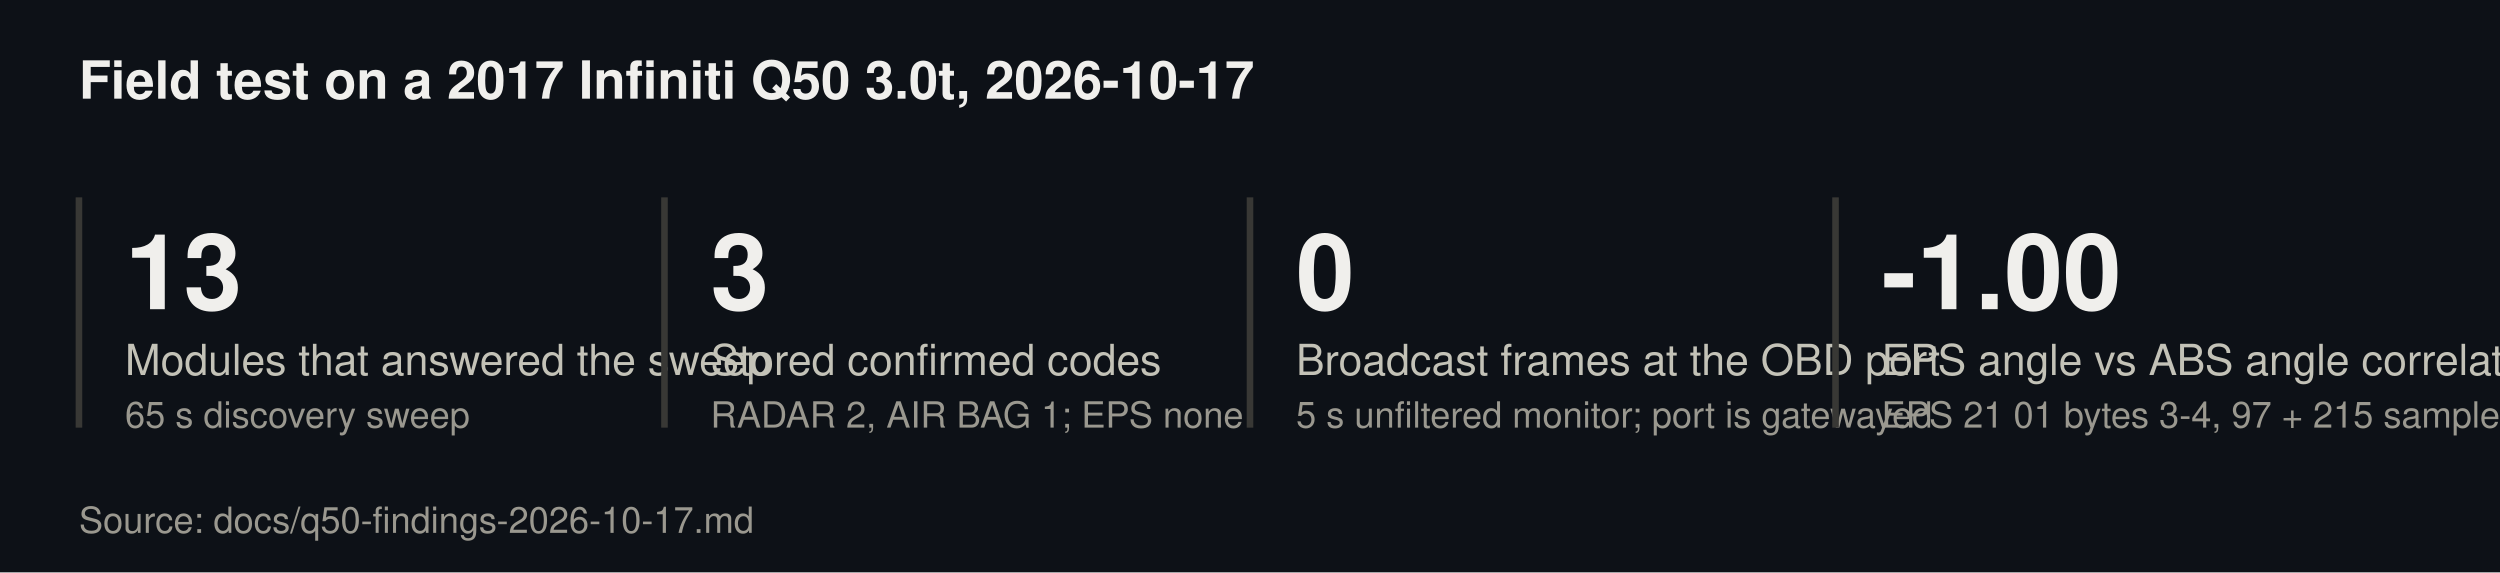
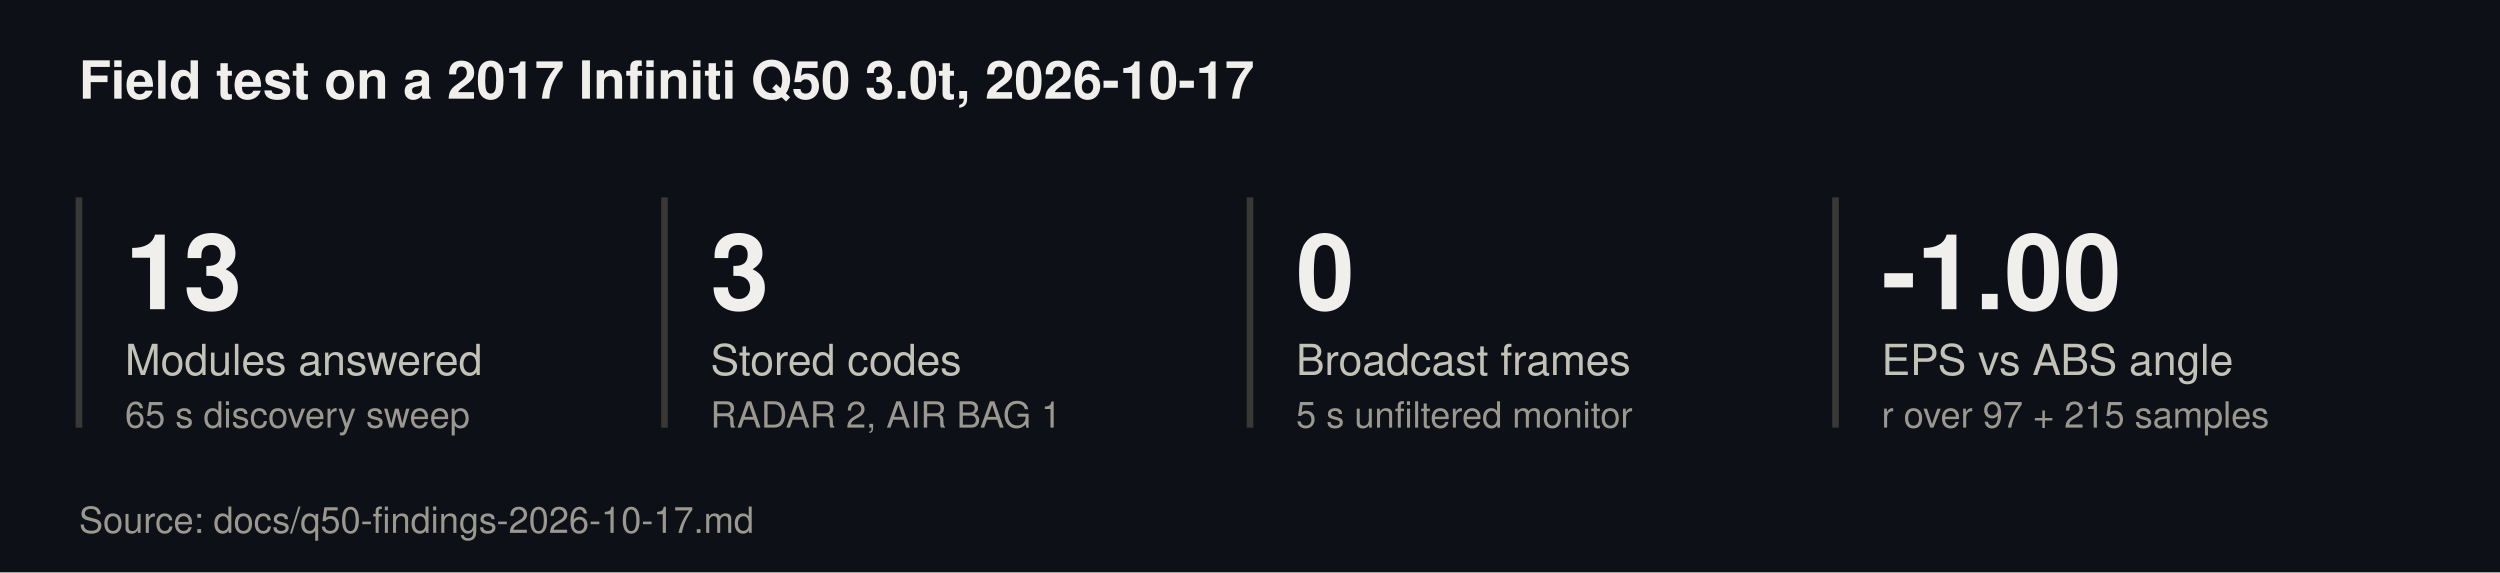
<svg xmlns="http://www.w3.org/2000/svg" viewBox="0 0 760 174" width="760" height="174" font-family="system-ui, -apple-system, 'Segoe UI', Helvetica, Arial, sans-serif" role="img">
  <rect width="100%" height="100%" fill="#0d1117" />
  <text x="24.0" y="30.0" font-size="16" font-weight="600" fill="#f0efec" text-anchor="start">Field test on a 2017 Infiniti Q50 3.0t, 2026-10-17</text>
  <line x1="24.0" y1="60.0" x2="24.0" y2="130.0" stroke="#383835" stroke-width="2" />
  <text x="38.0" y="94.0" font-size="32" font-weight="600" fill="#f0efec" text-anchor="start">13</text>
-   <text x="38.0" y="114.0" font-size="13" font-weight="400" fill="#c3c2b7" text-anchor="start">Modules that answered the sweep</text>
+   <text x="38.0" y="114.0" font-size="13" font-weight="400" fill="#c3c2b7" text-anchor="start">Modules answered</text>
  <text x="38.0" y="130.0" font-size="11" font-weight="400" fill="#9a988f" text-anchor="start">65 s discovery sweep</text>
  <line x1="202.0" y1="60.0" x2="202.0" y2="130.0" stroke="#383835" stroke-width="2" />
  <text x="216.0" y="94.0" font-size="32" font-weight="600" fill="#f0efec" text-anchor="start">3</text>
-   <text x="216.0" y="114.0" font-size="13" font-weight="400" fill="#c3c2b7" text-anchor="start">Stored confirmed codes</text>
-   <text x="216.0" y="130.0" font-size="11" font-weight="400" fill="#9a988f" text-anchor="start">RADAR 2, AIR BAG 1; EPS none</text>
+   <text x="216.0" y="114.0" font-size="13" font-weight="400" fill="#c3c2b7" text-anchor="start">Stored codes</text>
+   <text x="216.0" y="130.0" font-size="11" font-weight="400" fill="#9a988f" text-anchor="start">RADAR 2, AIR BAG 1</text>
  <line x1="380.0" y1="60.0" x2="380.0" y2="130.0" stroke="#383835" stroke-width="2" />
  <text x="394.0" y="94.0" font-size="32" font-weight="600" fill="#f0efec" text-anchor="start">0</text>
-   <text x="394.0" y="114.0" font-size="13" font-weight="400" fill="#c3c2b7" text-anchor="start">Broadcast frames at the OBD port</text>
-   <text x="394.0" y="130.0" font-size="11" font-weight="400" fill="#9a988f" text-anchor="start">5 s unfiltered monitor; port is gatewayed</text>
+   <text x="394.0" y="114.0" font-size="13" font-weight="400" fill="#c3c2b7" text-anchor="start">Broadcast frames</text>
+   <text x="394.0" y="130.0" font-size="11" font-weight="400" fill="#9a988f" text-anchor="start">5 s unfiltered monitor</text>
  <line x1="558.0" y1="60.0" x2="558.0" y2="130.0" stroke="#383835" stroke-width="2" />
  <text x="572.0" y="94.0" font-size="32" font-weight="600" fill="#f0efec" text-anchor="start">-1.00</text>
-   <text x="572.0" y="114.0" font-size="13" font-weight="400" fill="#c3c2b7" text-anchor="start">EPS angle vs ABS angle correlation</text>
-   <text x="572.0" y="130.0" font-size="11" font-weight="400" fill="#9a988f" text-anchor="start">EPS 21 01 bytes 3-4, 97 + 215 samples</text>
+   <text x="572.0" y="114.0" font-size="13" font-weight="400" fill="#c3c2b7" text-anchor="start">EPS vs ABS angle</text>
+   <text x="572.0" y="130.0" font-size="11" font-weight="400" fill="#9a988f" text-anchor="start">r over 97 + 215 samples</text>
  <text x="24.0" y="162.0" font-size="11" font-weight="400" fill="#9a988f" text-anchor="start">Source: docs/q50-findings-2026-10-17.md</text>
</svg>
